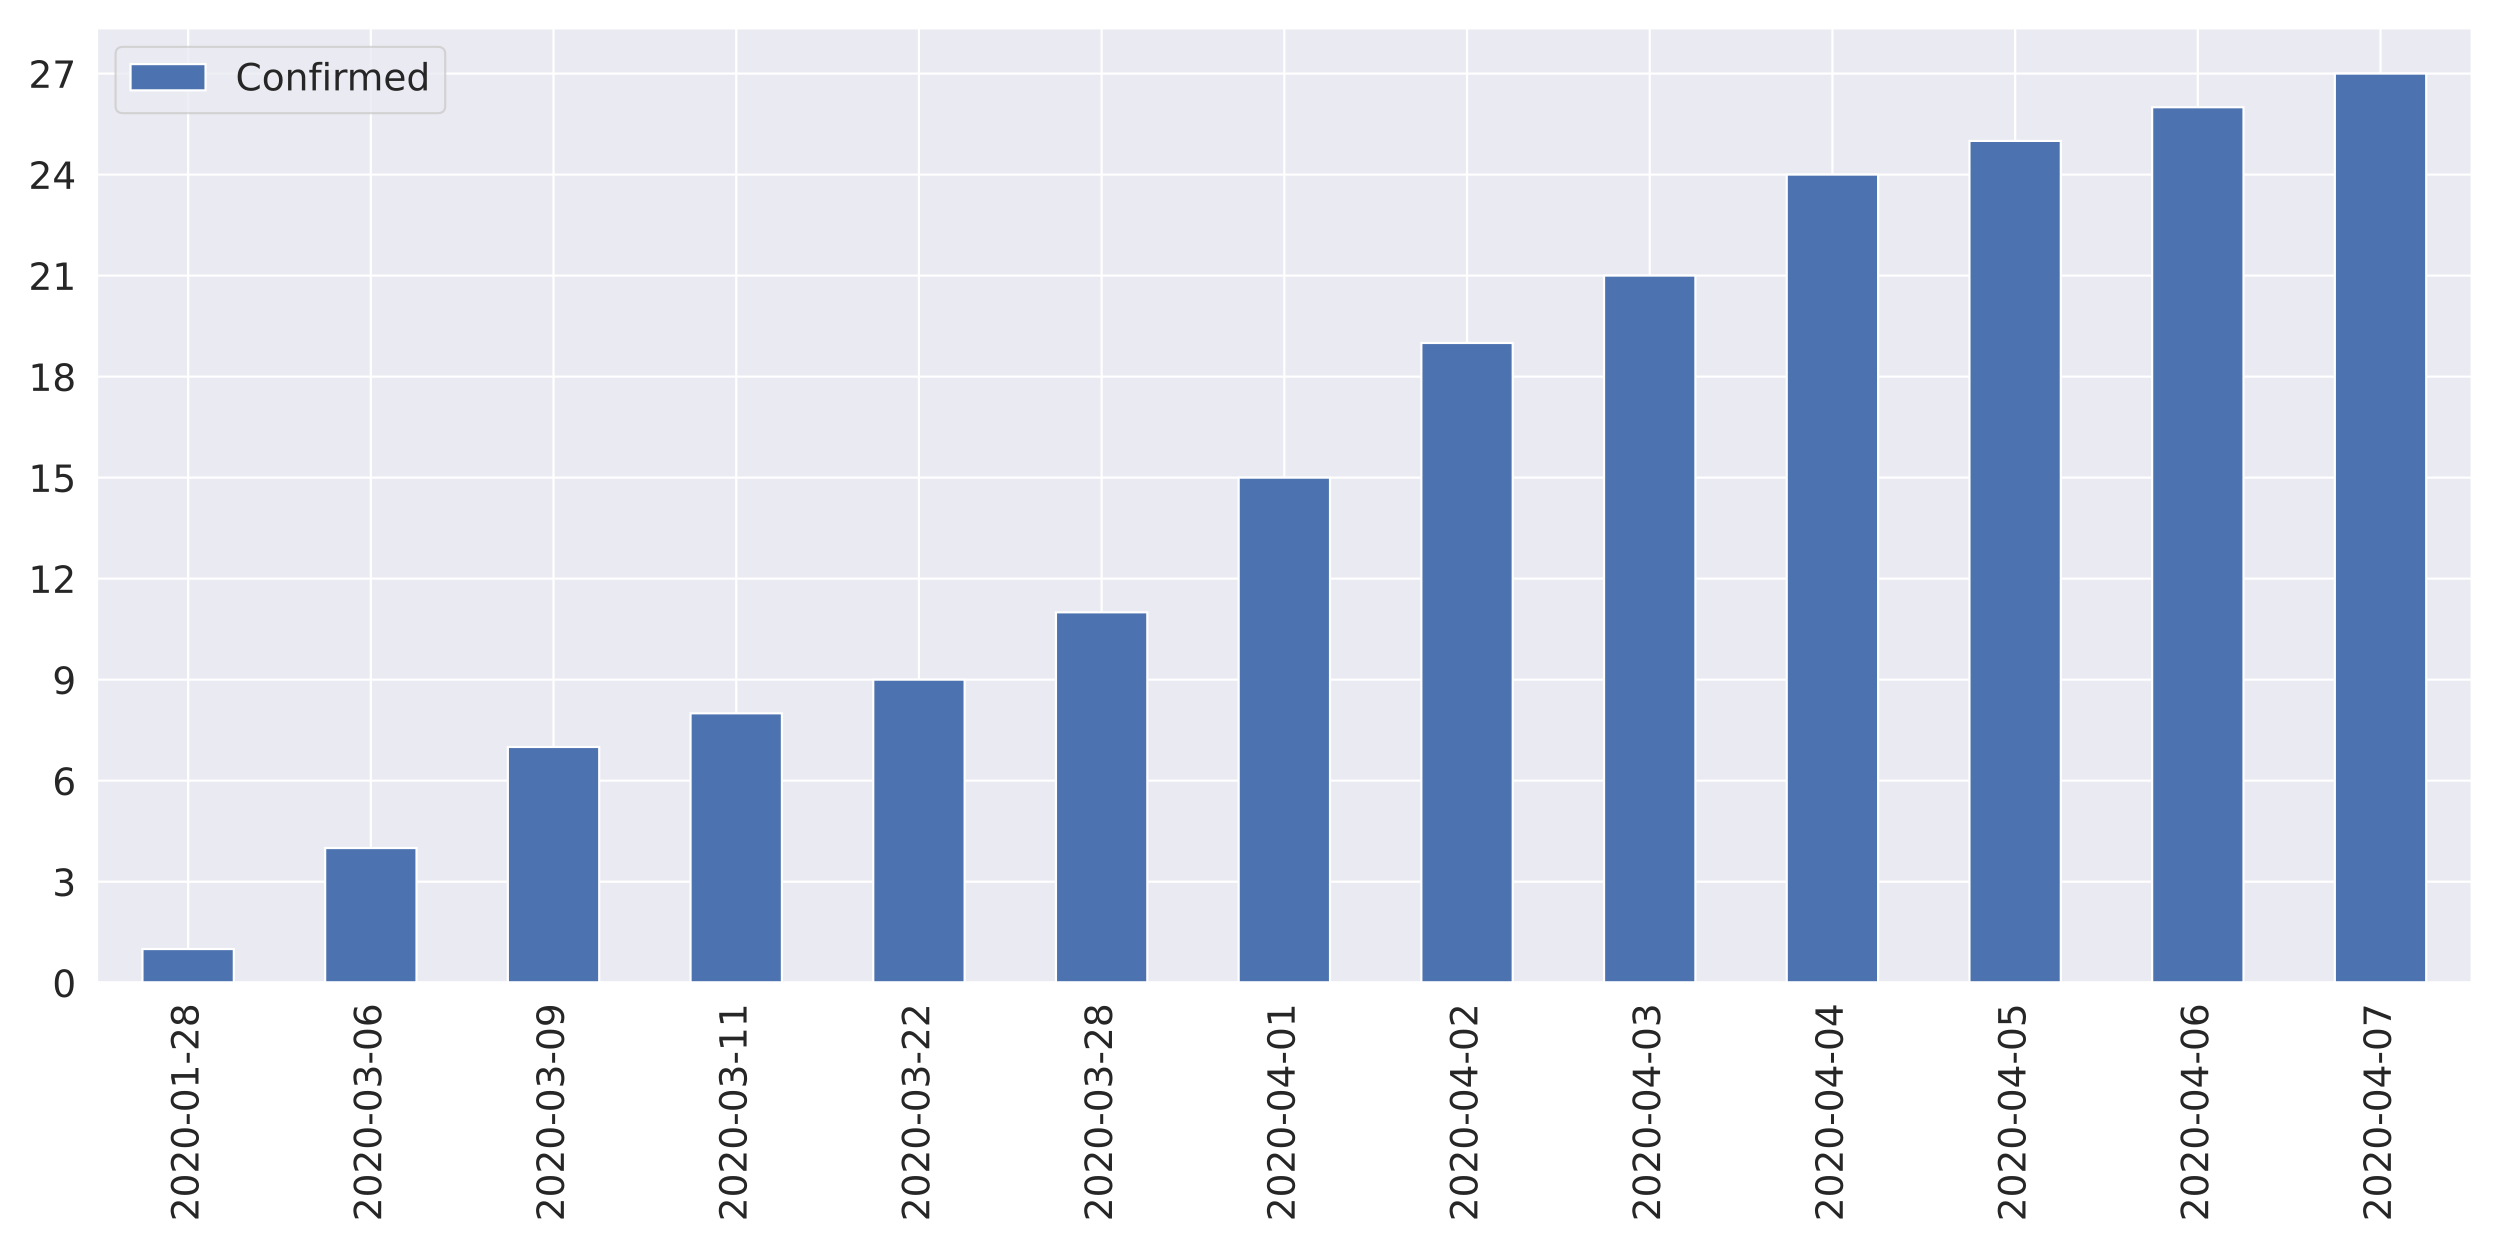
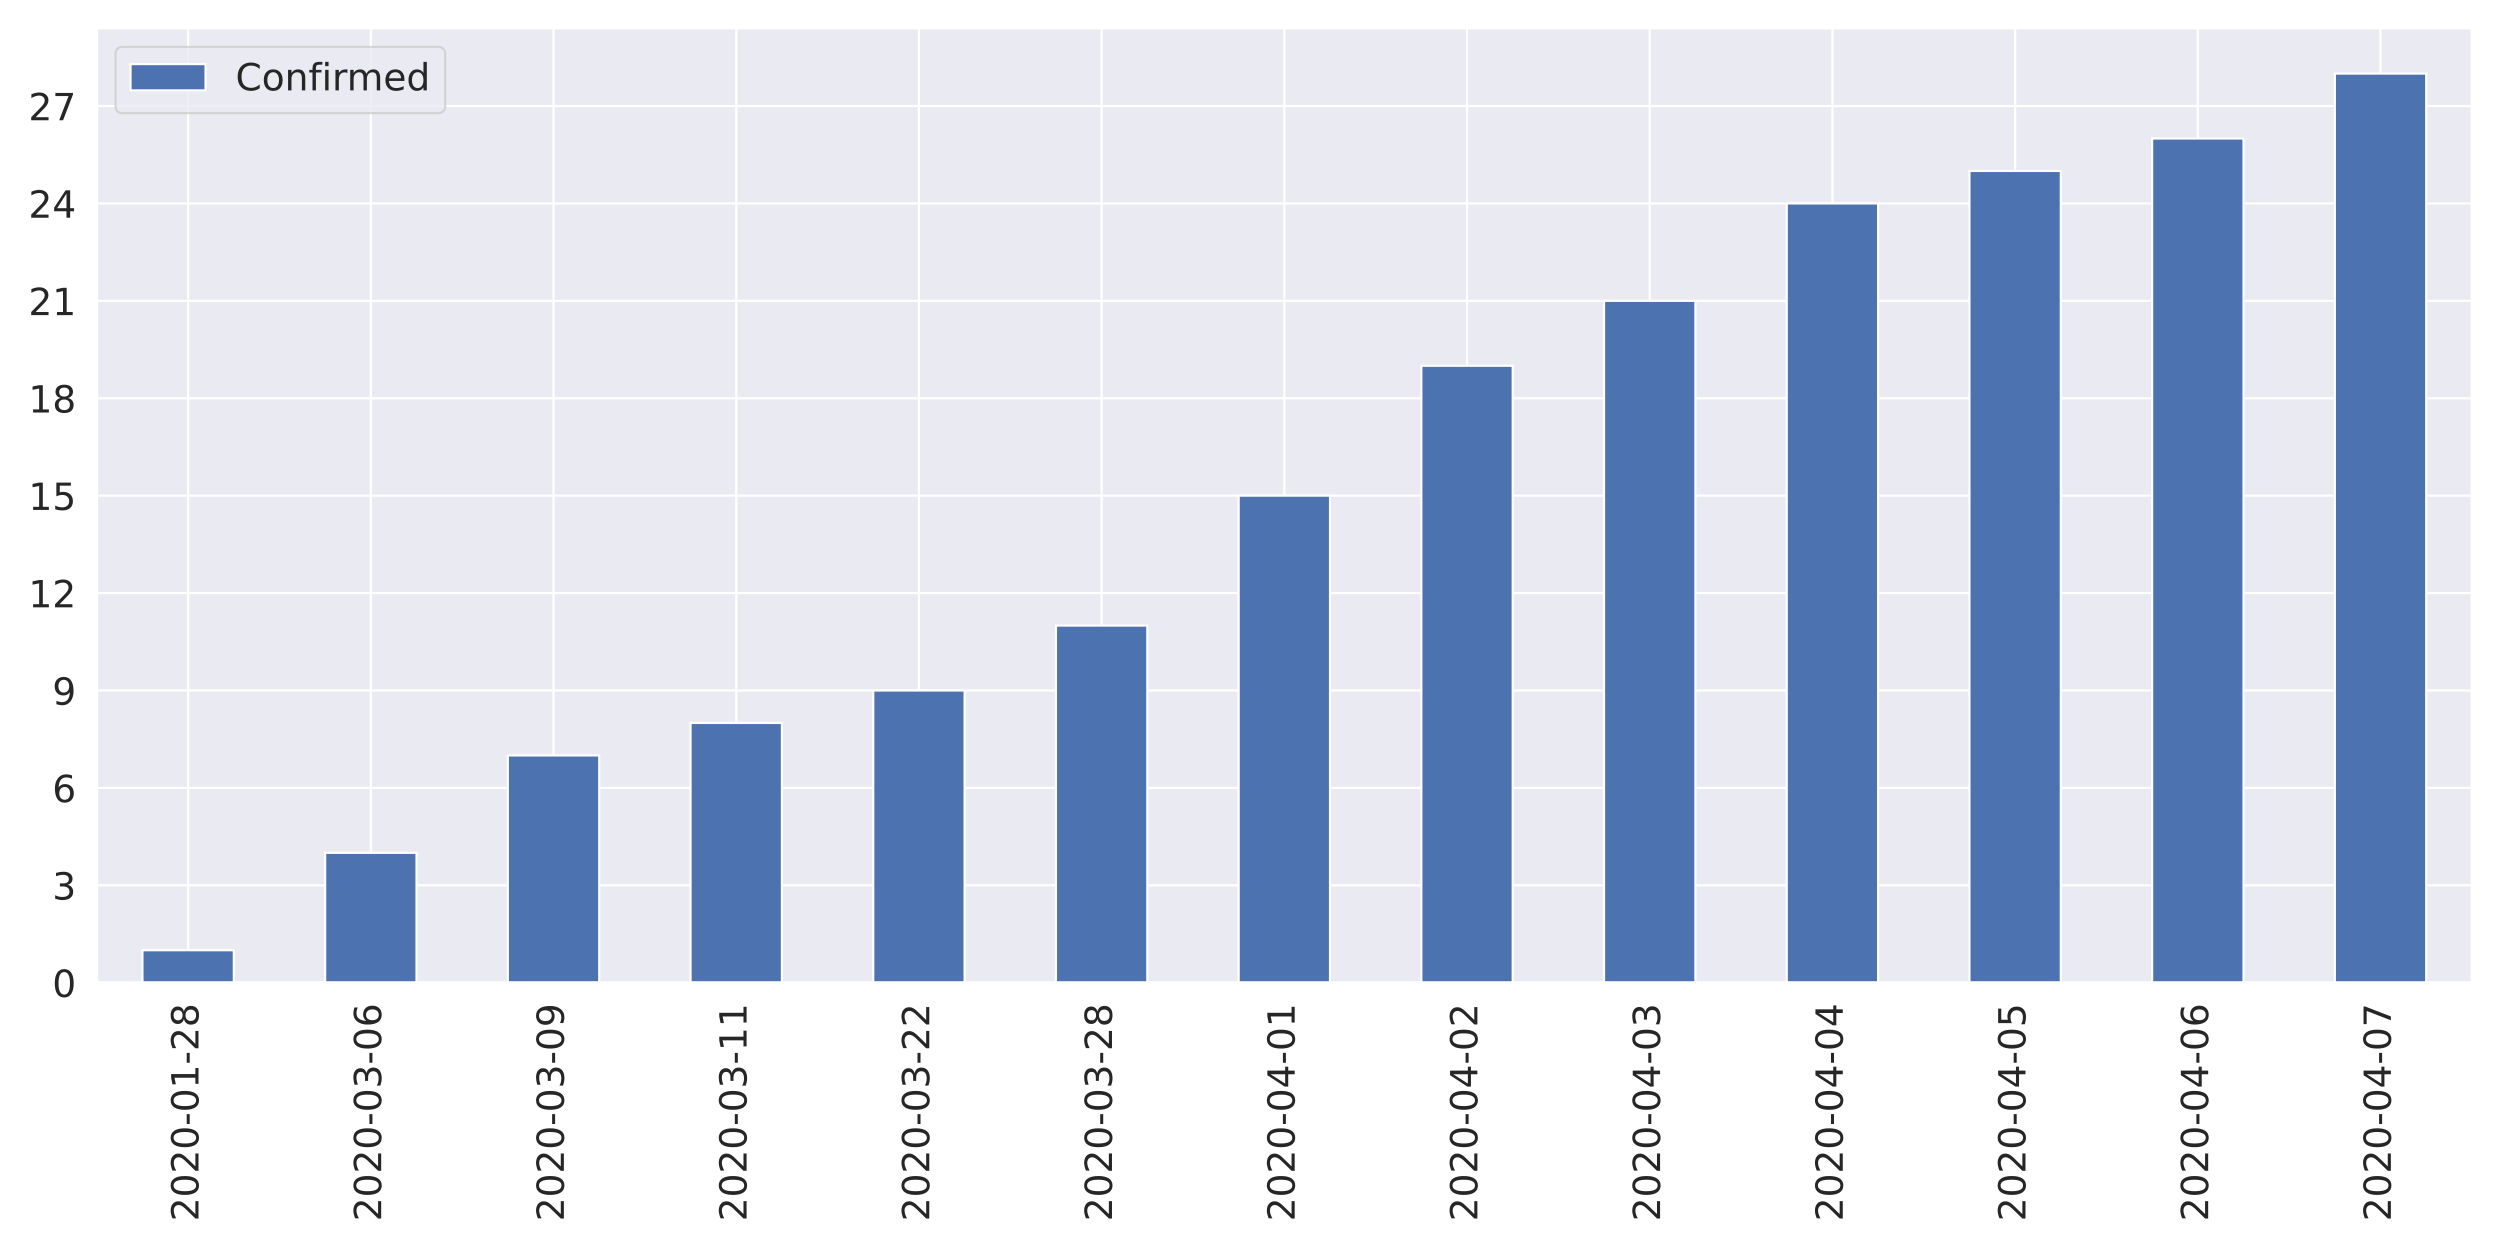
<svg xmlns="http://www.w3.org/2000/svg" xmlns:xlink="http://www.w3.org/1999/xlink" height="576pt" version="1.1" viewBox="0 0 1152 576" width="1152pt">
  <defs>
    <style type="text/css">
*{stroke-linecap:butt;stroke-linejoin:round;}
  </style>
  </defs>
  <g id="figure_1">
    <g id="patch_1">
      <path d="M 0 576  L 1152 576  L 1152 0  L 0 0  z " style="fill:#ffffff;" />
    </g>
    <g id="axes_1">
      <g id="patch_2">
        <path d="M 44.6 452.83  L 1139.04 452.83  L 1139.04 12.96  L 44.6 12.96  z " style="fill:#eaeaf2;" />
      </g>
      <g id="matplotlib.axis_1">
        <g id="xtick_1">
          <g id="line2d_1">
            <path clip-path="url(#pf73f8ee75b)" d="M 86.694 452.83  L 86.694 12.96  " style="fill:none;stroke:#ffffff;stroke-linecap:round;" />
          </g>
          <g id="text_1">
            <defs>
              <path d="M 19.188 8.297  L 53.609 8.297  L 53.609 0  L 7.328 0  L 7.328 8.297  Q 12.938 14.109 22.625 23.891  Q 32.328 33.688 34.812 36.531  Q 39.547 41.844 41.422 45.531  Q 43.312 49.219 43.312 52.781  Q 43.312 58.594 39.234 62.25  Q 35.156 65.922 28.609 65.922  Q 23.969 65.922 18.812 64.312  Q 13.672 62.703 7.812 59.422  L 7.812 69.391  Q 13.766 71.781 18.938 73  Q 24.125 74.219 28.422 74.219  Q 39.75 74.219 46.484 68.547  Q 53.219 62.891 53.219 53.422  Q 53.219 48.922 51.531 44.891  Q 49.859 40.875 45.406 35.406  Q 44.188 33.984 37.641 27.219  Q 31.109 20.453 19.188 8.297  z " id="DejaVuSans-50" />
              <path d="M 31.781 66.406  Q 24.172 66.406 20.328 58.906  Q 16.5 51.422 16.5 36.375  Q 16.5 21.391 20.328 13.891  Q 24.172 6.391 31.781 6.391  Q 39.453 6.391 43.281 13.891  Q 47.125 21.391 47.125 36.375  Q 47.125 51.422 43.281 58.906  Q 39.453 66.406 31.781 66.406  z M 31.781 74.219  Q 44.047 74.219 50.516 64.516  Q 56.984 54.828 56.984 36.375  Q 56.984 17.969 50.516 8.266  Q 44.047 -1.422 31.781 -1.422  Q 19.531 -1.422 13.062 8.266  Q 6.594 17.969 6.594 36.375  Q 6.594 54.828 13.062 64.516  Q 19.531 74.219 31.781 74.219  z " id="DejaVuSans-48" />
              <path d="M 4.891 31.391  L 31.203 31.391  L 31.203 23.391  L 4.891 23.391  z " id="DejaVuSans-45" />
              <path d="M 12.406 8.297  L 28.516 8.297  L 28.516 63.922  L 10.984 60.406  L 10.984 69.391  L 28.422 72.906  L 38.281 72.906  L 38.281 8.297  L 54.391 8.297  L 54.391 0  L 12.406 0  z " id="DejaVuSans-49" />
              <path d="M 31.781 34.625  Q 24.75 34.625 20.719 30.859  Q 16.703 27.094 16.703 20.516  Q 16.703 13.922 20.719 10.156  Q 24.75 6.391 31.781 6.391  Q 38.812 6.391 42.859 10.172  Q 46.922 13.969 46.922 20.516  Q 46.922 27.094 42.891 30.859  Q 38.875 34.625 31.781 34.625  z M 21.922 38.812  Q 15.578 40.375 12.031 44.719  Q 8.5 49.078 8.5 55.328  Q 8.5 64.062 14.719 69.141  Q 20.953 74.219 31.781 74.219  Q 42.672 74.219 48.875 69.141  Q 55.078 64.062 55.078 55.328  Q 55.078 49.078 51.531 44.719  Q 48 40.375 41.703 38.812  Q 48.828 37.156 52.797 32.312  Q 56.781 27.484 56.781 20.516  Q 56.781 9.906 50.312 4.234  Q 43.844 -1.422 31.781 -1.422  Q 19.734 -1.422 13.25 4.234  Q 6.781 9.906 6.781 20.516  Q 6.781 27.484 10.781 32.312  Q 14.797 37.156 21.922 38.812  z M 18.312 54.391  Q 18.312 48.734 21.844 45.562  Q 25.391 42.391 31.781 42.391  Q 38.141 42.391 41.719 45.562  Q 45.312 48.734 45.312 54.391  Q 45.312 60.062 41.719 63.234  Q 38.141 66.406 31.781 66.406  Q 25.391 66.406 21.844 63.234  Q 18.312 60.062 18.312 54.391  z " id="DejaVuSans-56" />
            </defs>
            <g style="fill:#262626;" transform="translate(91.46205 562.7538)rotate(-90)scale(0.1728 -0.1728)">
              <use xlink:href="#DejaVuSans-50" />
              <use x="63.623" xlink:href="#DejaVuSans-48" />
              <use x="127.246" xlink:href="#DejaVuSans-50" />
              <use x="190.869" xlink:href="#DejaVuSans-48" />
              <use x="254.492" xlink:href="#DejaVuSans-45" />
              <use x="290.576" xlink:href="#DejaVuSans-48" />
              <use x="354.199" xlink:href="#DejaVuSans-49" />
              <use x="417.822" xlink:href="#DejaVuSans-45" />
              <use x="453.906" xlink:href="#DejaVuSans-50" />
              <use x="517.529" xlink:href="#DejaVuSans-56" />
            </g>
          </g>
        </g>
        <g id="xtick_2">
          <g id="line2d_2">
            <path clip-path="url(#pf73f8ee75b)" d="M 170.882 452.83  L 170.882 12.96  " style="fill:none;stroke:#ffffff;stroke-linecap:round;" />
          </g>
          <g id="text_2">
            <defs>
              <path d="M 40.578 39.312  Q 47.656 37.797 51.625 33  Q 55.609 28.219 55.609 21.188  Q 55.609 10.406 48.188 4.484  Q 40.766 -1.422 27.094 -1.422  Q 22.516 -1.422 17.656 -0.516  Q 12.797 0.391 7.625 2.203  L 7.625 11.719  Q 11.719 9.328 16.594 8.109  Q 21.484 6.891 26.812 6.891  Q 36.078 6.891 40.938 10.547  Q 45.797 14.203 45.797 21.188  Q 45.797 27.641 41.281 31.266  Q 36.766 34.906 28.719 34.906  L 20.219 34.906  L 20.219 43.016  L 29.109 43.016  Q 36.375 43.016 40.234 45.922  Q 44.094 48.828 44.094 54.297  Q 44.094 59.906 40.109 62.906  Q 36.141 65.922 28.719 65.922  Q 24.656 65.922 20.016 65.031  Q 15.375 64.156 9.812 62.312  L 9.812 71.094  Q 15.438 72.656 20.344 73.438  Q 25.25 74.219 29.594 74.219  Q 40.828 74.219 47.359 69.109  Q 53.906 64.016 53.906 55.328  Q 53.906 49.266 50.438 45.094  Q 46.969 40.922 40.578 39.312  z " id="DejaVuSans-51" />
              <path d="M 33.016 40.375  Q 26.375 40.375 22.484 35.828  Q 18.609 31.297 18.609 23.391  Q 18.609 15.531 22.484 10.953  Q 26.375 6.391 33.016 6.391  Q 39.656 6.391 43.531 10.953  Q 47.406 15.531 47.406 23.391  Q 47.406 31.297 43.531 35.828  Q 39.656 40.375 33.016 40.375  z M 52.594 71.297  L 52.594 62.312  Q 48.875 64.062 45.094 64.984  Q 41.312 65.922 37.594 65.922  Q 27.828 65.922 22.672 59.328  Q 17.531 52.734 16.797 39.406  Q 19.672 43.656 24.016 45.922  Q 28.375 48.188 33.594 48.188  Q 44.578 48.188 50.953 41.516  Q 57.328 34.859 57.328 23.391  Q 57.328 12.156 50.688 5.359  Q 44.047 -1.422 33.016 -1.422  Q 20.359 -1.422 13.672 8.266  Q 6.984 17.969 6.984 36.375  Q 6.984 53.656 15.188 63.938  Q 23.391 74.219 37.203 74.219  Q 40.922 74.219 44.703 73.484  Q 48.484 72.75 52.594 71.297  z " id="DejaVuSans-54" />
            </defs>
            <g style="fill:#262626;" transform="translate(175.6497 562.7538)rotate(-90)scale(0.1728 -0.1728)">
              <use xlink:href="#DejaVuSans-50" />
              <use x="63.623" xlink:href="#DejaVuSans-48" />
              <use x="127.246" xlink:href="#DejaVuSans-50" />
              <use x="190.869" xlink:href="#DejaVuSans-48" />
              <use x="254.492" xlink:href="#DejaVuSans-45" />
              <use x="290.576" xlink:href="#DejaVuSans-48" />
              <use x="354.199" xlink:href="#DejaVuSans-51" />
              <use x="417.822" xlink:href="#DejaVuSans-45" />
              <use x="453.906" xlink:href="#DejaVuSans-48" />
              <use x="517.529" xlink:href="#DejaVuSans-54" />
            </g>
          </g>
        </g>
        <g id="xtick_3">
          <g id="line2d_3">
            <path clip-path="url(#pf73f8ee75b)" d="M 255.069 452.83  L 255.069 12.96  " style="fill:none;stroke:#ffffff;stroke-linecap:round;" />
          </g>
          <g id="text_3">
            <defs>
              <path d="M 10.984 1.516  L 10.984 10.5  Q 14.703 8.734 18.5 7.812  Q 22.312 6.891 25.984 6.891  Q 35.75 6.891 40.891 13.453  Q 46.047 20.016 46.781 33.406  Q 43.953 29.203 39.594 26.953  Q 35.25 24.703 29.984 24.703  Q 19.047 24.703 12.672 31.312  Q 6.297 37.938 6.297 49.422  Q 6.297 60.641 12.938 67.422  Q 19.578 74.219 30.609 74.219  Q 43.266 74.219 49.922 64.516  Q 56.594 54.828 56.594 36.375  Q 56.594 19.141 48.406 8.859  Q 40.234 -1.422 26.422 -1.422  Q 22.703 -1.422 18.891 -0.688  Q 15.094 0.047 10.984 1.516  z M 30.609 32.422  Q 37.25 32.422 41.125 36.953  Q 45.016 41.5 45.016 49.422  Q 45.016 57.281 41.125 61.844  Q 37.25 66.406 30.609 66.406  Q 23.969 66.406 20.094 61.844  Q 16.219 57.281 16.219 49.422  Q 16.219 41.5 20.094 36.953  Q 23.969 32.422 30.609 32.422  z " id="DejaVuSans-57" />
            </defs>
            <g style="fill:#262626;" transform="translate(259.8374 562.7538)rotate(-90)scale(0.1728 -0.1728)">
              <use xlink:href="#DejaVuSans-50" />
              <use x="63.623" xlink:href="#DejaVuSans-48" />
              <use x="127.246" xlink:href="#DejaVuSans-50" />
              <use x="190.869" xlink:href="#DejaVuSans-48" />
              <use x="254.492" xlink:href="#DejaVuSans-45" />
              <use x="290.576" xlink:href="#DejaVuSans-48" />
              <use x="354.199" xlink:href="#DejaVuSans-51" />
              <use x="417.822" xlink:href="#DejaVuSans-45" />
              <use x="453.906" xlink:href="#DejaVuSans-48" />
              <use x="517.529" xlink:href="#DejaVuSans-57" />
            </g>
          </g>
        </g>
        <g id="xtick_4">
          <g id="line2d_4">
            <path clip-path="url(#pf73f8ee75b)" d="M 339.257 452.83  L 339.257 12.96  " style="fill:none;stroke:#ffffff;stroke-linecap:round;" />
          </g>
          <g id="text_4">
            <g style="fill:#262626;" transform="translate(344.0251 562.7538)rotate(-90)scale(0.1728 -0.1728)">
              <use xlink:href="#DejaVuSans-50" />
              <use x="63.623" xlink:href="#DejaVuSans-48" />
              <use x="127.246" xlink:href="#DejaVuSans-50" />
              <use x="190.869" xlink:href="#DejaVuSans-48" />
              <use x="254.492" xlink:href="#DejaVuSans-45" />
              <use x="290.576" xlink:href="#DejaVuSans-48" />
              <use x="354.199" xlink:href="#DejaVuSans-51" />
              <use x="417.822" xlink:href="#DejaVuSans-45" />
              <use x="453.906" xlink:href="#DejaVuSans-49" />
              <use x="517.529" xlink:href="#DejaVuSans-49" />
            </g>
          </g>
        </g>
        <g id="xtick_5">
          <g id="line2d_5">
            <path clip-path="url(#pf73f8ee75b)" d="M 423.445 452.83  L 423.445 12.96  " style="fill:none;stroke:#ffffff;stroke-linecap:round;" />
          </g>
          <g id="text_5">
            <g style="fill:#262626;" transform="translate(428.2128 562.7538)rotate(-90)scale(0.1728 -0.1728)">
              <use xlink:href="#DejaVuSans-50" />
              <use x="63.623" xlink:href="#DejaVuSans-48" />
              <use x="127.246" xlink:href="#DejaVuSans-50" />
              <use x="190.869" xlink:href="#DejaVuSans-48" />
              <use x="254.492" xlink:href="#DejaVuSans-45" />
              <use x="290.576" xlink:href="#DejaVuSans-48" />
              <use x="354.199" xlink:href="#DejaVuSans-51" />
              <use x="417.822" xlink:href="#DejaVuSans-45" />
              <use x="453.906" xlink:href="#DejaVuSans-50" />
              <use x="517.529" xlink:href="#DejaVuSans-50" />
            </g>
          </g>
        </g>
        <g id="xtick_6">
          <g id="line2d_6">
            <path clip-path="url(#pf73f8ee75b)" d="M 507.632 452.83  L 507.632 12.96  " style="fill:none;stroke:#ffffff;stroke-linecap:round;" />
          </g>
          <g id="text_6">
            <g style="fill:#262626;" transform="translate(512.4005 562.7538)rotate(-90)scale(0.1728 -0.1728)">
              <use xlink:href="#DejaVuSans-50" />
              <use x="63.623" xlink:href="#DejaVuSans-48" />
              <use x="127.246" xlink:href="#DejaVuSans-50" />
              <use x="190.869" xlink:href="#DejaVuSans-48" />
              <use x="254.492" xlink:href="#DejaVuSans-45" />
              <use x="290.576" xlink:href="#DejaVuSans-48" />
              <use x="354.199" xlink:href="#DejaVuSans-51" />
              <use x="417.822" xlink:href="#DejaVuSans-45" />
              <use x="453.906" xlink:href="#DejaVuSans-50" />
              <use x="517.529" xlink:href="#DejaVuSans-56" />
            </g>
          </g>
        </g>
        <g id="xtick_7">
          <g id="line2d_7">
            <path clip-path="url(#pf73f8ee75b)" d="M 591.82 452.83  L 591.82 12.96  " style="fill:none;stroke:#ffffff;stroke-linecap:round;" />
          </g>
          <g id="text_7">
            <defs>
              <path d="M 37.797 64.312  L 12.891 25.391  L 37.797 25.391  z M 35.203 72.906  L 47.609 72.906  L 47.609 25.391  L 58.016 25.391  L 58.016 17.188  L 47.609 17.188  L 47.609 0  L 37.797 0  L 37.797 17.188  L 4.891 17.188  L 4.891 26.703  z " id="DejaVuSans-52" />
            </defs>
            <g style="fill:#262626;" transform="translate(596.5882 562.7538)rotate(-90)scale(0.1728 -0.1728)">
              <use xlink:href="#DejaVuSans-50" />
              <use x="63.623" xlink:href="#DejaVuSans-48" />
              <use x="127.246" xlink:href="#DejaVuSans-50" />
              <use x="190.869" xlink:href="#DejaVuSans-48" />
              <use x="254.492" xlink:href="#DejaVuSans-45" />
              <use x="290.576" xlink:href="#DejaVuSans-48" />
              <use x="354.199" xlink:href="#DejaVuSans-52" />
              <use x="417.822" xlink:href="#DejaVuSans-45" />
              <use x="453.906" xlink:href="#DejaVuSans-48" />
              <use x="517.529" xlink:href="#DejaVuSans-49" />
            </g>
          </g>
        </g>
        <g id="xtick_8">
          <g id="line2d_8">
            <path clip-path="url(#pf73f8ee75b)" d="M 676.008 452.83  L 676.008 12.96  " style="fill:none;stroke:#ffffff;stroke-linecap:round;" />
          </g>
          <g id="text_8">
            <g style="fill:#262626;" transform="translate(680.7759 562.7538)rotate(-90)scale(0.1728 -0.1728)">
              <use xlink:href="#DejaVuSans-50" />
              <use x="63.623" xlink:href="#DejaVuSans-48" />
              <use x="127.246" xlink:href="#DejaVuSans-50" />
              <use x="190.869" xlink:href="#DejaVuSans-48" />
              <use x="254.492" xlink:href="#DejaVuSans-45" />
              <use x="290.576" xlink:href="#DejaVuSans-48" />
              <use x="354.199" xlink:href="#DejaVuSans-52" />
              <use x="417.822" xlink:href="#DejaVuSans-45" />
              <use x="453.906" xlink:href="#DejaVuSans-48" />
              <use x="517.529" xlink:href="#DejaVuSans-50" />
            </g>
          </g>
        </g>
        <g id="xtick_9">
          <g id="line2d_9">
            <path clip-path="url(#pf73f8ee75b)" d="M 760.195 452.83  L 760.195 12.96  " style="fill:none;stroke:#ffffff;stroke-linecap:round;" />
          </g>
          <g id="text_9">
            <g style="fill:#262626;" transform="translate(764.9636 562.7538)rotate(-90)scale(0.1728 -0.1728)">
              <use xlink:href="#DejaVuSans-50" />
              <use x="63.623" xlink:href="#DejaVuSans-48" />
              <use x="127.246" xlink:href="#DejaVuSans-50" />
              <use x="190.869" xlink:href="#DejaVuSans-48" />
              <use x="254.492" xlink:href="#DejaVuSans-45" />
              <use x="290.576" xlink:href="#DejaVuSans-48" />
              <use x="354.199" xlink:href="#DejaVuSans-52" />
              <use x="417.822" xlink:href="#DejaVuSans-45" />
              <use x="453.906" xlink:href="#DejaVuSans-48" />
              <use x="517.529" xlink:href="#DejaVuSans-51" />
            </g>
          </g>
        </g>
        <g id="xtick_10">
          <g id="line2d_10">
            <path clip-path="url(#pf73f8ee75b)" d="M 844.383 452.83  L 844.383 12.96  " style="fill:none;stroke:#ffffff;stroke-linecap:round;" />
          </g>
          <g id="text_10">
            <g style="fill:#262626;" transform="translate(849.1513 562.7538)rotate(-90)scale(0.1728 -0.1728)">
              <use xlink:href="#DejaVuSans-50" />
              <use x="63.623" xlink:href="#DejaVuSans-48" />
              <use x="127.246" xlink:href="#DejaVuSans-50" />
              <use x="190.869" xlink:href="#DejaVuSans-48" />
              <use x="254.492" xlink:href="#DejaVuSans-45" />
              <use x="290.576" xlink:href="#DejaVuSans-48" />
              <use x="354.199" xlink:href="#DejaVuSans-52" />
              <use x="417.822" xlink:href="#DejaVuSans-45" />
              <use x="453.906" xlink:href="#DejaVuSans-48" />
              <use x="517.529" xlink:href="#DejaVuSans-52" />
            </g>
          </g>
        </g>
        <g id="xtick_11">
          <g id="line2d_11">
            <path clip-path="url(#pf73f8ee75b)" d="M 928.571 452.83  L 928.571 12.96  " style="fill:none;stroke:#ffffff;stroke-linecap:round;" />
          </g>
          <g id="text_11">
            <defs>
              <path d="M 10.797 72.906  L 49.516 72.906  L 49.516 64.594  L 19.828 64.594  L 19.828 46.734  Q 21.969 47.469 24.109 47.828  Q 26.266 48.188 28.422 48.188  Q 40.625 48.188 47.75 41.5  Q 54.891 34.812 54.891 23.391  Q 54.891 11.625 47.562 5.094  Q 40.234 -1.422 26.906 -1.422  Q 22.312 -1.422 17.547 -0.641  Q 12.797 0.141 7.719 1.703  L 7.719 11.625  Q 12.109 9.234 16.797 8.062  Q 21.484 6.891 26.703 6.891  Q 35.156 6.891 40.078 11.328  Q 45.016 15.766 45.016 23.391  Q 45.016 31 40.078 35.438  Q 35.156 39.891 26.703 39.891  Q 22.75 39.891 18.812 39.016  Q 14.891 38.141 10.797 36.281  z " id="DejaVuSans-53" />
            </defs>
            <g style="fill:#262626;" transform="translate(933.339 562.7538)rotate(-90)scale(0.1728 -0.1728)">
              <use xlink:href="#DejaVuSans-50" />
              <use x="63.623" xlink:href="#DejaVuSans-48" />
              <use x="127.246" xlink:href="#DejaVuSans-50" />
              <use x="190.869" xlink:href="#DejaVuSans-48" />
              <use x="254.492" xlink:href="#DejaVuSans-45" />
              <use x="290.576" xlink:href="#DejaVuSans-48" />
              <use x="354.199" xlink:href="#DejaVuSans-52" />
              <use x="417.822" xlink:href="#DejaVuSans-45" />
              <use x="453.906" xlink:href="#DejaVuSans-48" />
              <use x="517.529" xlink:href="#DejaVuSans-53" />
            </g>
          </g>
        </g>
        <g id="xtick_12">
          <g id="line2d_12">
            <path clip-path="url(#pf73f8ee75b)" d="M 1012.758 452.83  L 1012.758 12.96  " style="fill:none;stroke:#ffffff;stroke-linecap:round;" />
          </g>
          <g id="text_12">
            <g style="fill:#262626;" transform="translate(1017.527 562.7538)rotate(-90)scale(0.1728 -0.1728)">
              <use xlink:href="#DejaVuSans-50" />
              <use x="63.623" xlink:href="#DejaVuSans-48" />
              <use x="127.246" xlink:href="#DejaVuSans-50" />
              <use x="190.869" xlink:href="#DejaVuSans-48" />
              <use x="254.492" xlink:href="#DejaVuSans-45" />
              <use x="290.576" xlink:href="#DejaVuSans-48" />
              <use x="354.199" xlink:href="#DejaVuSans-52" />
              <use x="417.822" xlink:href="#DejaVuSans-45" />
              <use x="453.906" xlink:href="#DejaVuSans-48" />
              <use x="517.529" xlink:href="#DejaVuSans-54" />
            </g>
          </g>
        </g>
        <g id="xtick_13">
          <g id="line2d_13">
            <path clip-path="url(#pf73f8ee75b)" d="M 1096.946 452.83  L 1096.946 12.96  " style="fill:none;stroke:#ffffff;stroke-linecap:round;" />
          </g>
          <g id="text_13">
            <defs>
              <path d="M 8.203 72.906  L 55.078 72.906  L 55.078 68.703  L 28.609 0  L 18.312 0  L 43.219 64.594  L 8.203 64.594  z " id="DejaVuSans-55" />
            </defs>
            <g style="fill:#262626;" transform="translate(1101.714 562.7538)rotate(-90)scale(0.1728 -0.1728)">
              <use xlink:href="#DejaVuSans-50" />
              <use x="63.623" xlink:href="#DejaVuSans-48" />
              <use x="127.246" xlink:href="#DejaVuSans-50" />
              <use x="190.869" xlink:href="#DejaVuSans-48" />
              <use x="254.492" xlink:href="#DejaVuSans-45" />
              <use x="290.576" xlink:href="#DejaVuSans-48" />
              <use x="354.199" xlink:href="#DejaVuSans-52" />
              <use x="417.822" xlink:href="#DejaVuSans-45" />
              <use x="453.906" xlink:href="#DejaVuSans-48" />
              <use x="517.529" xlink:href="#DejaVuSans-55" />
            </g>
          </g>
        </g>
      </g>
      <g id="matplotlib.axis_2">
        <g id="ytick_1">
          <g id="line2d_14">
            <path clip-path="url(#pf73f8ee75b)" d="M 44.6 452.83  L 1139.04 452.83  " style="fill:none;stroke:#ffffff;stroke-linecap:round;" />
          </g>
          <g id="text_14">
            <g style="fill:#262626;" transform="translate(24.1056 459.3951)scale(0.1728 -0.1728)">
              <use xlink:href="#DejaVuSans-48" />
            </g>
          </g>
        </g>
        <g id="ytick_2">
          <g id="line2d_15">
-             <path clip-path="url(#pf73f8ee75b)" d="M 44.6 406.283  L 1139.04 406.283  " style="fill:none;stroke:#ffffff;stroke-linecap:round;" />
+             <path clip-path="url(#pf73f8ee75b)" d="M 44.6 407.945  L 1139.04 407.945  " style="fill:none;stroke:#ffffff;stroke-linecap:round;" />
          </g>
          <g id="text_15">
-             <g style="fill:#262626;" transform="translate(24.1056 412.848)scale(0.1728 -0.1728)">
+             <g style="fill:#262626;" transform="translate(24.1056 414.5104)scale(0.1728 -0.1728)">
              <use xlink:href="#DejaVuSans-51" />
            </g>
          </g>
        </g>
        <g id="ytick_3">
          <g id="line2d_16">
-             <path clip-path="url(#pf73f8ee75b)" d="M 44.6 359.736  L 1139.04 359.736  " style="fill:none;stroke:#ffffff;stroke-linecap:round;" />
+             <path clip-path="url(#pf73f8ee75b)" d="M 44.6 363.061  L 1139.04 363.061  " style="fill:none;stroke:#ffffff;stroke-linecap:round;" />
          </g>
          <g id="text_16">
-             <g style="fill:#262626;" transform="translate(24.1056 366.3009)scale(0.1728 -0.1728)">
+             <g style="fill:#262626;" transform="translate(24.1056 369.6257)scale(0.1728 -0.1728)">
              <use xlink:href="#DejaVuSans-54" />
            </g>
          </g>
        </g>
        <g id="ytick_4">
          <g id="line2d_17">
-             <path clip-path="url(#pf73f8ee75b)" d="M 44.6 313.189  L 1139.04 313.189  " style="fill:none;stroke:#ffffff;stroke-linecap:round;" />
+             <path clip-path="url(#pf73f8ee75b)" d="M 44.6 318.176  L 1139.04 318.176  " style="fill:none;stroke:#ffffff;stroke-linecap:round;" />
          </g>
          <g id="text_17">
-             <g style="fill:#262626;" transform="translate(24.1056 319.7538)scale(0.1728 -0.1728)">
+             <g style="fill:#262626;" transform="translate(24.1056 324.741)scale(0.1728 -0.1728)">
              <use xlink:href="#DejaVuSans-57" />
            </g>
          </g>
        </g>
        <g id="ytick_5">
          <g id="line2d_18">
-             <path clip-path="url(#pf73f8ee75b)" d="M 44.6 266.642  L 1139.04 266.642  " style="fill:none;stroke:#ffffff;stroke-linecap:round;" />
+             <path clip-path="url(#pf73f8ee75b)" d="M 44.6 273.291  L 1139.04 273.291  " style="fill:none;stroke:#ffffff;stroke-linecap:round;" />
          </g>
          <g id="text_18">
-             <g style="fill:#262626;" transform="translate(13.1112 273.2067)scale(0.1728 -0.1728)">
+             <g style="fill:#262626;" transform="translate(13.1112 279.8563)scale(0.1728 -0.1728)">
              <use xlink:href="#DejaVuSans-49" />
              <use x="63.623" xlink:href="#DejaVuSans-50" />
            </g>
          </g>
        </g>
        <g id="ytick_6">
          <g id="line2d_19">
-             <path clip-path="url(#pf73f8ee75b)" d="M 44.6 220.095  L 1139.04 220.095  " style="fill:none;stroke:#ffffff;stroke-linecap:round;" />
+             <path clip-path="url(#pf73f8ee75b)" d="M 44.6 228.407  L 1139.04 228.407  " style="fill:none;stroke:#ffffff;stroke-linecap:round;" />
          </g>
          <g id="text_19">
-             <g style="fill:#262626;" transform="translate(13.1112 226.6596)scale(0.1728 -0.1728)">
+             <g style="fill:#262626;" transform="translate(13.1112 234.9716)scale(0.1728 -0.1728)">
              <use xlink:href="#DejaVuSans-49" />
              <use x="63.623" xlink:href="#DejaVuSans-53" />
            </g>
          </g>
        </g>
        <g id="ytick_7">
          <g id="line2d_20">
-             <path clip-path="url(#pf73f8ee75b)" d="M 44.6 173.547  L 1139.04 173.547  " style="fill:none;stroke:#ffffff;stroke-linecap:round;" />
+             <path clip-path="url(#pf73f8ee75b)" d="M 44.6 183.522  L 1139.04 183.522  " style="fill:none;stroke:#ffffff;stroke-linecap:round;" />
          </g>
          <g id="text_20">
-             <g style="fill:#262626;" transform="translate(13.1112 180.1125)scale(0.1728 -0.1728)">
+             <g style="fill:#262626;" transform="translate(13.1112 190.0869)scale(0.1728 -0.1728)">
              <use xlink:href="#DejaVuSans-49" />
              <use x="63.623" xlink:href="#DejaVuSans-56" />
            </g>
          </g>
        </g>
        <g id="ytick_8">
          <g id="line2d_21">
-             <path clip-path="url(#pf73f8ee75b)" d="M 44.6 127  L 1139.04 127  " style="fill:none;stroke:#ffffff;stroke-linecap:round;" />
+             <path clip-path="url(#pf73f8ee75b)" d="M 44.6 138.637  L 1139.04 138.637  " style="fill:none;stroke:#ffffff;stroke-linecap:round;" />
          </g>
          <g id="text_21">
-             <g style="fill:#262626;" transform="translate(13.1112 133.5654)scale(0.1728 -0.1728)">
+             <g style="fill:#262626;" transform="translate(13.1112 145.2022)scale(0.1728 -0.1728)">
              <use xlink:href="#DejaVuSans-50" />
              <use x="63.623" xlink:href="#DejaVuSans-49" />
            </g>
          </g>
        </g>
        <g id="ytick_9">
          <g id="line2d_22">
-             <path clip-path="url(#pf73f8ee75b)" d="M 44.6 80.453  L 1139.04 80.453  " style="fill:none;stroke:#ffffff;stroke-linecap:round;" />
+             <path clip-path="url(#pf73f8ee75b)" d="M 44.6 93.752  L 1139.04 93.752  " style="fill:none;stroke:#ffffff;stroke-linecap:round;" />
          </g>
          <g id="text_22">
-             <g style="fill:#262626;" transform="translate(13.1112 87.01833)scale(0.1728 -0.1728)">
+             <g style="fill:#262626;" transform="translate(13.1112 100.3175)scale(0.1728 -0.1728)">
              <use xlink:href="#DejaVuSans-50" />
              <use x="63.623" xlink:href="#DejaVuSans-52" />
            </g>
          </g>
        </g>
        <g id="ytick_10">
          <g id="line2d_23">
-             <path clip-path="url(#pf73f8ee75b)" d="M 44.6 33.906  L 1139.04 33.906  " style="fill:none;stroke:#ffffff;stroke-linecap:round;" />
+             <path clip-path="url(#pf73f8ee75b)" d="M 44.6 48.868  L 1139.04 48.868  " style="fill:none;stroke:#ffffff;stroke-linecap:round;" />
          </g>
          <g id="text_23">
-             <g style="fill:#262626;" transform="translate(13.1112 40.47124)scale(0.1728 -0.1728)">
+             <g style="fill:#262626;" transform="translate(13.1112 55.43281)scale(0.1728 -0.1728)">
              <use xlink:href="#DejaVuSans-50" />
              <use x="63.623" xlink:href="#DejaVuSans-55" />
            </g>
          </g>
        </g>
      </g>
      <g id="patch_3">
-         <path clip-path="url(#pf73f8ee75b)" d="M 65.647 452.83  L 107.741 452.83  L 107.741 437.314  L 65.647 437.314  z " style="fill:#4c72b0;stroke:#ffffff;stroke-linejoin:miter;" />
+         <path clip-path="url(#pf73f8ee75b)" d="M 65.647 452.83  L 107.741 452.83  L 107.741 437.868  L 65.647 437.868  z " style="fill:#4c72b0;stroke:#ffffff;stroke-linejoin:miter;" />
      </g>
      <g id="patch_4">
-         <path clip-path="url(#pf73f8ee75b)" d="M 149.835 452.83  L 191.928 452.83  L 191.928 390.767  L 149.835 390.767  z " style="fill:#4c72b0;stroke:#ffffff;stroke-linejoin:miter;" />
+         <path clip-path="url(#pf73f8ee75b)" d="M 149.835 452.83  L 191.928 452.83  L 191.928 392.984  L 149.835 392.984  z " style="fill:#4c72b0;stroke:#ffffff;stroke-linejoin:miter;" />
      </g>
      <g id="patch_5">
-         <path clip-path="url(#pf73f8ee75b)" d="M 234.022 452.83  L 276.116 452.83  L 276.116 344.22  L 234.022 344.22  z " style="fill:#4c72b0;stroke:#ffffff;stroke-linejoin:miter;" />
+         <path clip-path="url(#pf73f8ee75b)" d="M 234.022 452.83  L 276.116 452.83  L 276.116 348.099  L 234.022 348.099  z " style="fill:#4c72b0;stroke:#ffffff;stroke-linejoin:miter;" />
      </g>
      <g id="patch_6">
-         <path clip-path="url(#pf73f8ee75b)" d="M 318.21 452.83  L 360.304 452.83  L 360.304 328.704  L 318.21 328.704  z " style="fill:#4c72b0;stroke:#ffffff;stroke-linejoin:miter;" />
+         <path clip-path="url(#pf73f8ee75b)" d="M 318.21 452.83  L 360.304 452.83  L 360.304 333.137  L 318.21 333.137  z " style="fill:#4c72b0;stroke:#ffffff;stroke-linejoin:miter;" />
      </g>
      <g id="patch_7">
-         <path clip-path="url(#pf73f8ee75b)" d="M 402.398 452.83  L 444.492 452.83  L 444.492 313.189  L 402.398 313.189  z " style="fill:#4c72b0;stroke:#ffffff;stroke-linejoin:miter;" />
+         <path clip-path="url(#pf73f8ee75b)" d="M 402.398 452.83  L 444.492 452.83  L 444.492 318.176  L 402.398 318.176  z " style="fill:#4c72b0;stroke:#ffffff;stroke-linejoin:miter;" />
      </g>
      <g id="patch_8">
-         <path clip-path="url(#pf73f8ee75b)" d="M 486.585 452.83  L 528.679 452.83  L 528.679 282.157  L 486.585 282.157  z " style="fill:#4c72b0;stroke:#ffffff;stroke-linejoin:miter;" />
+         <path clip-path="url(#pf73f8ee75b)" d="M 486.585 452.83  L 528.679 452.83  L 528.679 288.253  L 486.585 288.253  z " style="fill:#4c72b0;stroke:#ffffff;stroke-linejoin:miter;" />
      </g>
      <g id="patch_9">
-         <path clip-path="url(#pf73f8ee75b)" d="M 570.773 452.83  L 612.867 452.83  L 612.867 220.095  L 570.773 220.095  z " style="fill:#4c72b0;stroke:#ffffff;stroke-linejoin:miter;" />
+         <path clip-path="url(#pf73f8ee75b)" d="M 570.773 452.83  L 612.867 452.83  L 612.867 228.407  L 570.773 228.407  z " style="fill:#4c72b0;stroke:#ffffff;stroke-linejoin:miter;" />
      </g>
      <g id="patch_10">
-         <path clip-path="url(#pf73f8ee75b)" d="M 654.961 452.83  L 697.055 452.83  L 697.055 158.032  L 654.961 158.032  z " style="fill:#4c72b0;stroke:#ffffff;stroke-linejoin:miter;" />
+         <path clip-path="url(#pf73f8ee75b)" d="M 654.961 452.83  L 697.055 452.83  L 697.055 168.56  L 654.961 168.56  z " style="fill:#4c72b0;stroke:#ffffff;stroke-linejoin:miter;" />
      </g>
      <g id="patch_11">
-         <path clip-path="url(#pf73f8ee75b)" d="M 739.148 452.83  L 781.242 452.83  L 781.242 127  L 739.148 127  z " style="fill:#4c72b0;stroke:#ffffff;stroke-linejoin:miter;" />
+         <path clip-path="url(#pf73f8ee75b)" d="M 739.148 452.83  L 781.242 452.83  L 781.242 138.637  L 739.148 138.637  z " style="fill:#4c72b0;stroke:#ffffff;stroke-linejoin:miter;" />
      </g>
      <g id="patch_12">
-         <path clip-path="url(#pf73f8ee75b)" d="M 823.336 452.83  L 865.43 452.83  L 865.43 80.453  L 823.336 80.453  z " style="fill:#4c72b0;stroke:#ffffff;stroke-linejoin:miter;" />
+         <path clip-path="url(#pf73f8ee75b)" d="M 823.336 452.83  L 865.43 452.83  L 865.43 93.752  L 823.336 93.752  z " style="fill:#4c72b0;stroke:#ffffff;stroke-linejoin:miter;" />
      </g>
      <g id="patch_13">
-         <path clip-path="url(#pf73f8ee75b)" d="M 907.524 452.83  L 949.618 452.83  L 949.618 64.938  L 907.524 64.938  z " style="fill:#4c72b0;stroke:#ffffff;stroke-linejoin:miter;" />
+         <path clip-path="url(#pf73f8ee75b)" d="M 907.524 452.83  L 949.618 452.83  L 949.618 78.791  L 907.524 78.791  z " style="fill:#4c72b0;stroke:#ffffff;stroke-linejoin:miter;" />
      </g>
      <g id="patch_14">
-         <path clip-path="url(#pf73f8ee75b)" d="M 991.712 452.83  L 1033.805 452.83  L 1033.805 49.422  L 991.712 49.422  z " style="fill:#4c72b0;stroke:#ffffff;stroke-linejoin:miter;" />
+         <path clip-path="url(#pf73f8ee75b)" d="M 991.712 452.83  L 1033.805 452.83  L 1033.805 63.829  L 991.712 63.829  z " style="fill:#4c72b0;stroke:#ffffff;stroke-linejoin:miter;" />
      </g>
      <g id="patch_15">
        <path clip-path="url(#pf73f8ee75b)" d="M 1075.899 452.83  L 1117.993 452.83  L 1117.993 33.906  L 1075.899 33.906  z " style="fill:#4c72b0;stroke:#ffffff;stroke-linejoin:miter;" />
      </g>
      <g id="patch_16">
        <path d="M 44.6 452.83  L 44.6 12.96  " style="fill:none;stroke:#ffffff;stroke-linecap:square;stroke-linejoin:miter;stroke-width:1.25;" />
      </g>
      <g id="patch_17">
        <path d="M 1139.04 452.83  L 1139.04 12.96  " style="fill:none;stroke:#ffffff;stroke-linecap:square;stroke-linejoin:miter;stroke-width:1.25;" />
      </g>
      <g id="patch_18">
        <path d="M 44.6 452.83  L 1139.04 452.83  " style="fill:none;stroke:#ffffff;stroke-linecap:square;stroke-linejoin:miter;stroke-width:1.25;" />
      </g>
      <g id="patch_19">
        <path d="M 44.6 12.96  L 1139.04 12.96  " style="fill:none;stroke:#ffffff;stroke-linecap:square;stroke-linejoin:miter;stroke-width:1.25;" />
      </g>
      <g id="legend_1">
        <g id="patch_20">
          <path d="M 56.696 52.148  L 201.702 52.148  Q 205.158 52.148 205.158 48.692  L 205.158 25.056  Q 205.158 21.6 201.702 21.6  L 56.696 21.6  Q 53.24 21.6 53.24 25.056  L 53.24 48.692  Q 53.24 52.148 56.696 52.148  z " style="fill:#eaeaf2;opacity:0.8;stroke:#cccccc;stroke-linejoin:miter;" />
        </g>
        <g id="patch_21">
          <path d="M 60.152 41.642  L 94.712 41.642  L 94.712 29.546  L 60.152 29.546  z " style="fill:#4c72b0;stroke:#ffffff;stroke-linejoin:miter;" />
        </g>
        <g id="text_24">
          <defs>
            <path d="M 64.406 67.281  L 64.406 56.891  Q 59.422 61.531 53.781 63.812  Q 48.141 66.109 41.797 66.109  Q 29.297 66.109 22.656 58.469  Q 16.016 50.828 16.016 36.375  Q 16.016 21.969 22.656 14.328  Q 29.297 6.688 41.797 6.688  Q 48.141 6.688 53.781 8.984  Q 59.422 11.281 64.406 15.922  L 64.406 5.609  Q 59.234 2.094 53.438 0.328  Q 47.656 -1.422 41.219 -1.422  Q 24.656 -1.422 15.125 8.703  Q 5.609 18.844 5.609 36.375  Q 5.609 53.953 15.125 64.078  Q 24.656 74.219 41.219 74.219  Q 47.75 74.219 53.531 72.484  Q 59.328 70.75 64.406 67.281  z " id="DejaVuSans-67" />
            <path d="M 30.609 48.391  Q 23.391 48.391 19.188 42.75  Q 14.984 37.109 14.984 27.297  Q 14.984 17.484 19.156 11.844  Q 23.344 6.203 30.609 6.203  Q 37.797 6.203 41.984 11.859  Q 46.188 17.531 46.188 27.297  Q 46.188 37.016 41.984 42.703  Q 37.797 48.391 30.609 48.391  z M 30.609 56  Q 42.328 56 49.016 48.375  Q 55.719 40.766 55.719 27.297  Q 55.719 13.875 49.016 6.219  Q 42.328 -1.422 30.609 -1.422  Q 18.844 -1.422 12.172 6.219  Q 5.516 13.875 5.516 27.297  Q 5.516 40.766 12.172 48.375  Q 18.844 56 30.609 56  z " id="DejaVuSans-111" />
            <path d="M 54.891 33.016  L 54.891 0  L 45.906 0  L 45.906 32.719  Q 45.906 40.484 42.875 44.328  Q 39.844 48.188 33.797 48.188  Q 26.516 48.188 22.312 43.547  Q 18.109 38.922 18.109 30.906  L 18.109 0  L 9.078 0  L 9.078 54.688  L 18.109 54.688  L 18.109 46.188  Q 21.344 51.125 25.703 53.562  Q 30.078 56 35.797 56  Q 45.219 56 50.047 50.172  Q 54.891 44.344 54.891 33.016  z " id="DejaVuSans-110" />
            <path d="M 37.109 75.984  L 37.109 68.5  L 28.516 68.5  Q 23.688 68.5 21.797 66.547  Q 19.922 64.594 19.922 59.516  L 19.922 54.688  L 34.719 54.688  L 34.719 47.703  L 19.922 47.703  L 19.922 0  L 10.891 0  L 10.891 47.703  L 2.297 47.703  L 2.297 54.688  L 10.891 54.688  L 10.891 58.5  Q 10.891 67.625 15.141 71.797  Q 19.391 75.984 28.609 75.984  z " id="DejaVuSans-102" />
            <path d="M 9.422 54.688  L 18.406 54.688  L 18.406 0  L 9.422 0  z M 9.422 75.984  L 18.406 75.984  L 18.406 64.594  L 9.422 64.594  z " id="DejaVuSans-105" />
            <path d="M 41.109 46.297  Q 39.594 47.172 37.812 47.578  Q 36.031 48 33.891 48  Q 26.266 48 22.188 43.047  Q 18.109 38.094 18.109 28.812  L 18.109 0  L 9.078 0  L 9.078 54.688  L 18.109 54.688  L 18.109 46.188  Q 20.953 51.172 25.484 53.578  Q 30.031 56 36.531 56  Q 37.453 56 38.578 55.875  Q 39.703 55.766 41.062 55.516  z " id="DejaVuSans-114" />
            <path d="M 52 44.188  Q 55.375 50.25 60.062 53.125  Q 64.75 56 71.094 56  Q 79.641 56 84.281 50.016  Q 88.922 44.047 88.922 33.016  L 88.922 0  L 79.891 0  L 79.891 32.719  Q 79.891 40.578 77.094 44.375  Q 74.312 48.188 68.609 48.188  Q 61.625 48.188 57.562 43.547  Q 53.516 38.922 53.516 30.906  L 53.516 0  L 44.484 0  L 44.484 32.719  Q 44.484 40.625 41.703 44.406  Q 38.922 48.188 33.109 48.188  Q 26.219 48.188 22.156 43.531  Q 18.109 38.875 18.109 30.906  L 18.109 0  L 9.078 0  L 9.078 54.688  L 18.109 54.688  L 18.109 46.188  Q 21.188 51.219 25.484 53.609  Q 29.781 56 35.688 56  Q 41.656 56 45.828 52.969  Q 50 49.953 52 44.188  z " id="DejaVuSans-109" />
            <path d="M 56.203 29.594  L 56.203 25.203  L 14.891 25.203  Q 15.484 15.922 20.484 11.062  Q 25.484 6.203 34.422 6.203  Q 39.594 6.203 44.453 7.469  Q 49.312 8.734 54.109 11.281  L 54.109 2.781  Q 49.266 0.734 44.188 -0.344  Q 39.109 -1.422 33.891 -1.422  Q 20.797 -1.422 13.156 6.188  Q 5.516 13.812 5.516 26.812  Q 5.516 40.234 12.766 48.109  Q 20.016 56 32.328 56  Q 43.359 56 49.781 48.891  Q 56.203 41.797 56.203 29.594  z M 47.219 32.234  Q 47.125 39.594 43.094 43.984  Q 39.062 48.391 32.422 48.391  Q 24.906 48.391 20.391 44.141  Q 15.875 39.891 15.188 32.172  z " id="DejaVuSans-101" />
            <path d="M 45.406 46.391  L 45.406 75.984  L 54.391 75.984  L 54.391 0  L 45.406 0  L 45.406 8.203  Q 42.578 3.328 38.25 0.953  Q 33.938 -1.422 27.875 -1.422  Q 17.969 -1.422 11.734 6.484  Q 5.516 14.406 5.516 27.297  Q 5.516 40.188 11.734 48.094  Q 17.969 56 27.875 56  Q 33.938 56 38.25 53.625  Q 42.578 51.266 45.406 46.391  z M 14.797 27.297  Q 14.797 17.391 18.875 11.75  Q 22.953 6.109 30.078 6.109  Q 37.203 6.109 41.297 11.75  Q 45.406 17.391 45.406 27.297  Q 45.406 37.203 41.297 42.844  Q 37.203 48.484 30.078 48.484  Q 22.953 48.484 18.875 42.844  Q 14.797 37.203 14.797 27.297  z " id="DejaVuSans-100" />
          </defs>
          <g style="fill:#262626;" transform="translate(108.536 41.6421)scale(0.1728 -0.1728)">
            <use xlink:href="#DejaVuSans-67" />
            <use x="69.824" xlink:href="#DejaVuSans-111" />
            <use x="131.006" xlink:href="#DejaVuSans-110" />
            <use x="194.385" xlink:href="#DejaVuSans-102" />
            <use x="229.59" xlink:href="#DejaVuSans-105" />
            <use x="257.373" xlink:href="#DejaVuSans-114" />
            <use x="296.736" xlink:href="#DejaVuSans-109" />
            <use x="394.148" xlink:href="#DejaVuSans-101" />
            <use x="455.672" xlink:href="#DejaVuSans-100" />
          </g>
        </g>
      </g>
    </g>
  </g>
  <defs>
    <clipPath id="pf73f8ee75b">
      <rect height="439.87" width="1094.44" x="44.6" y="12.96" />
    </clipPath>
  </defs>
</svg>
